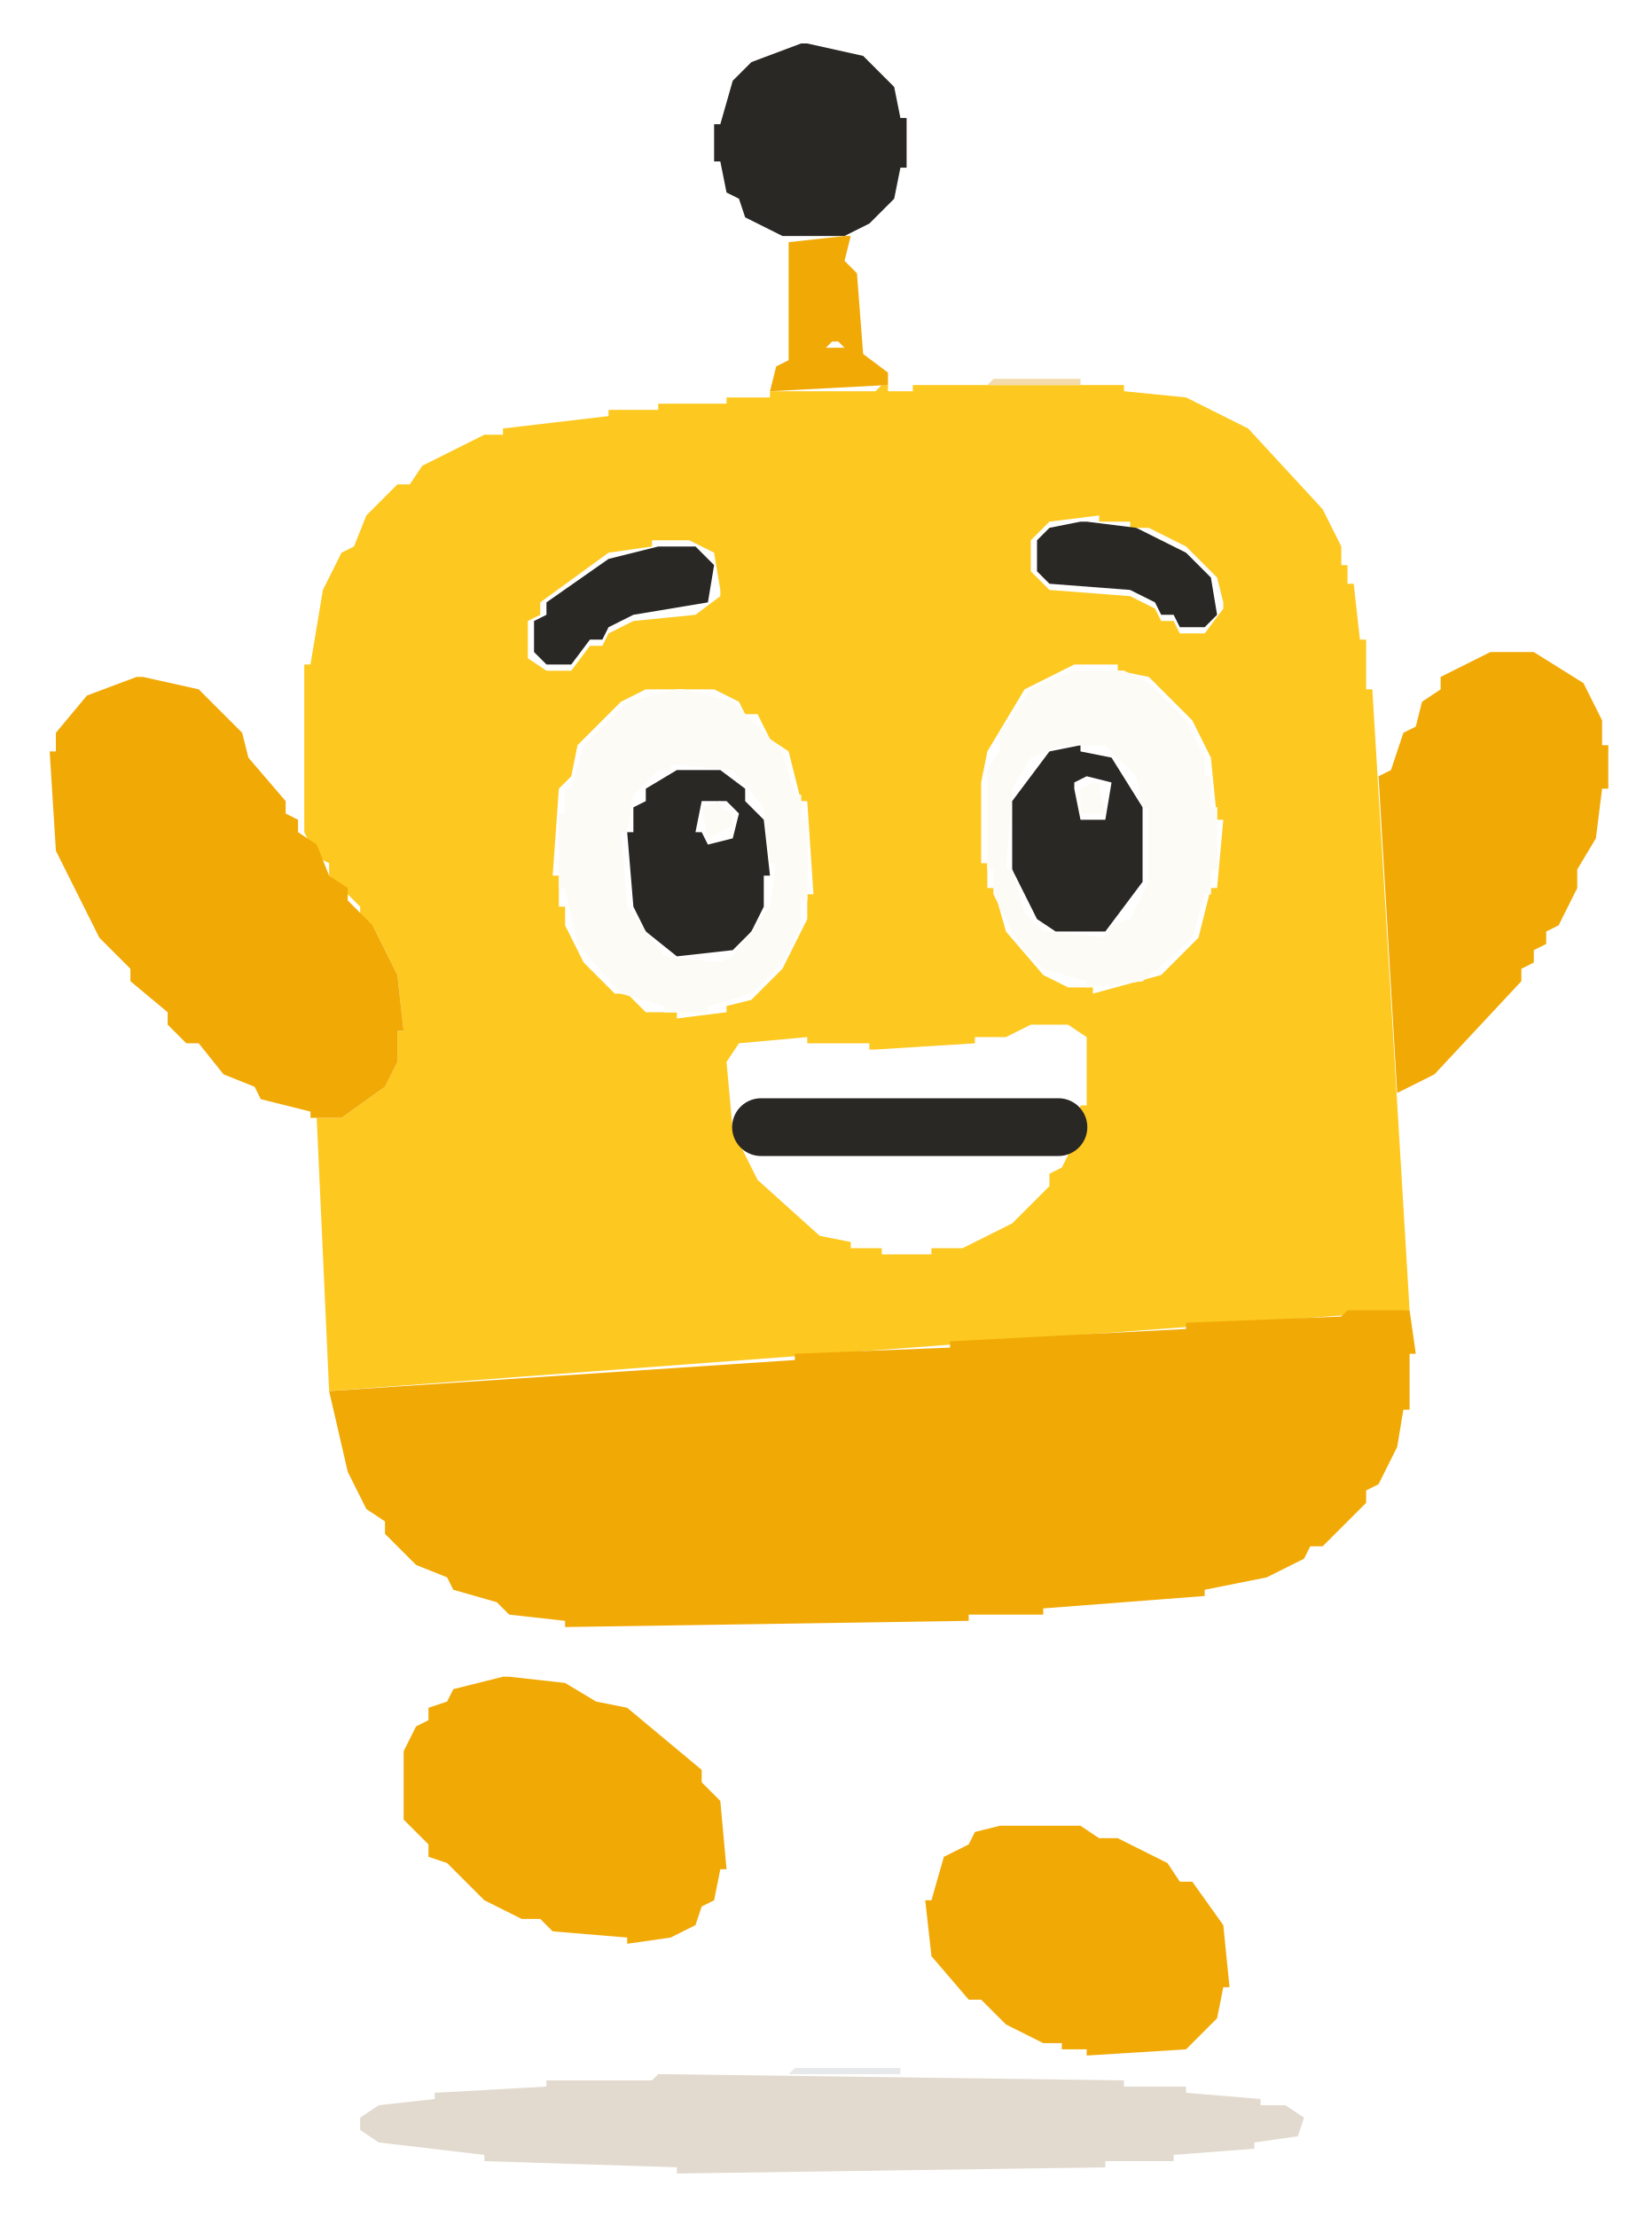
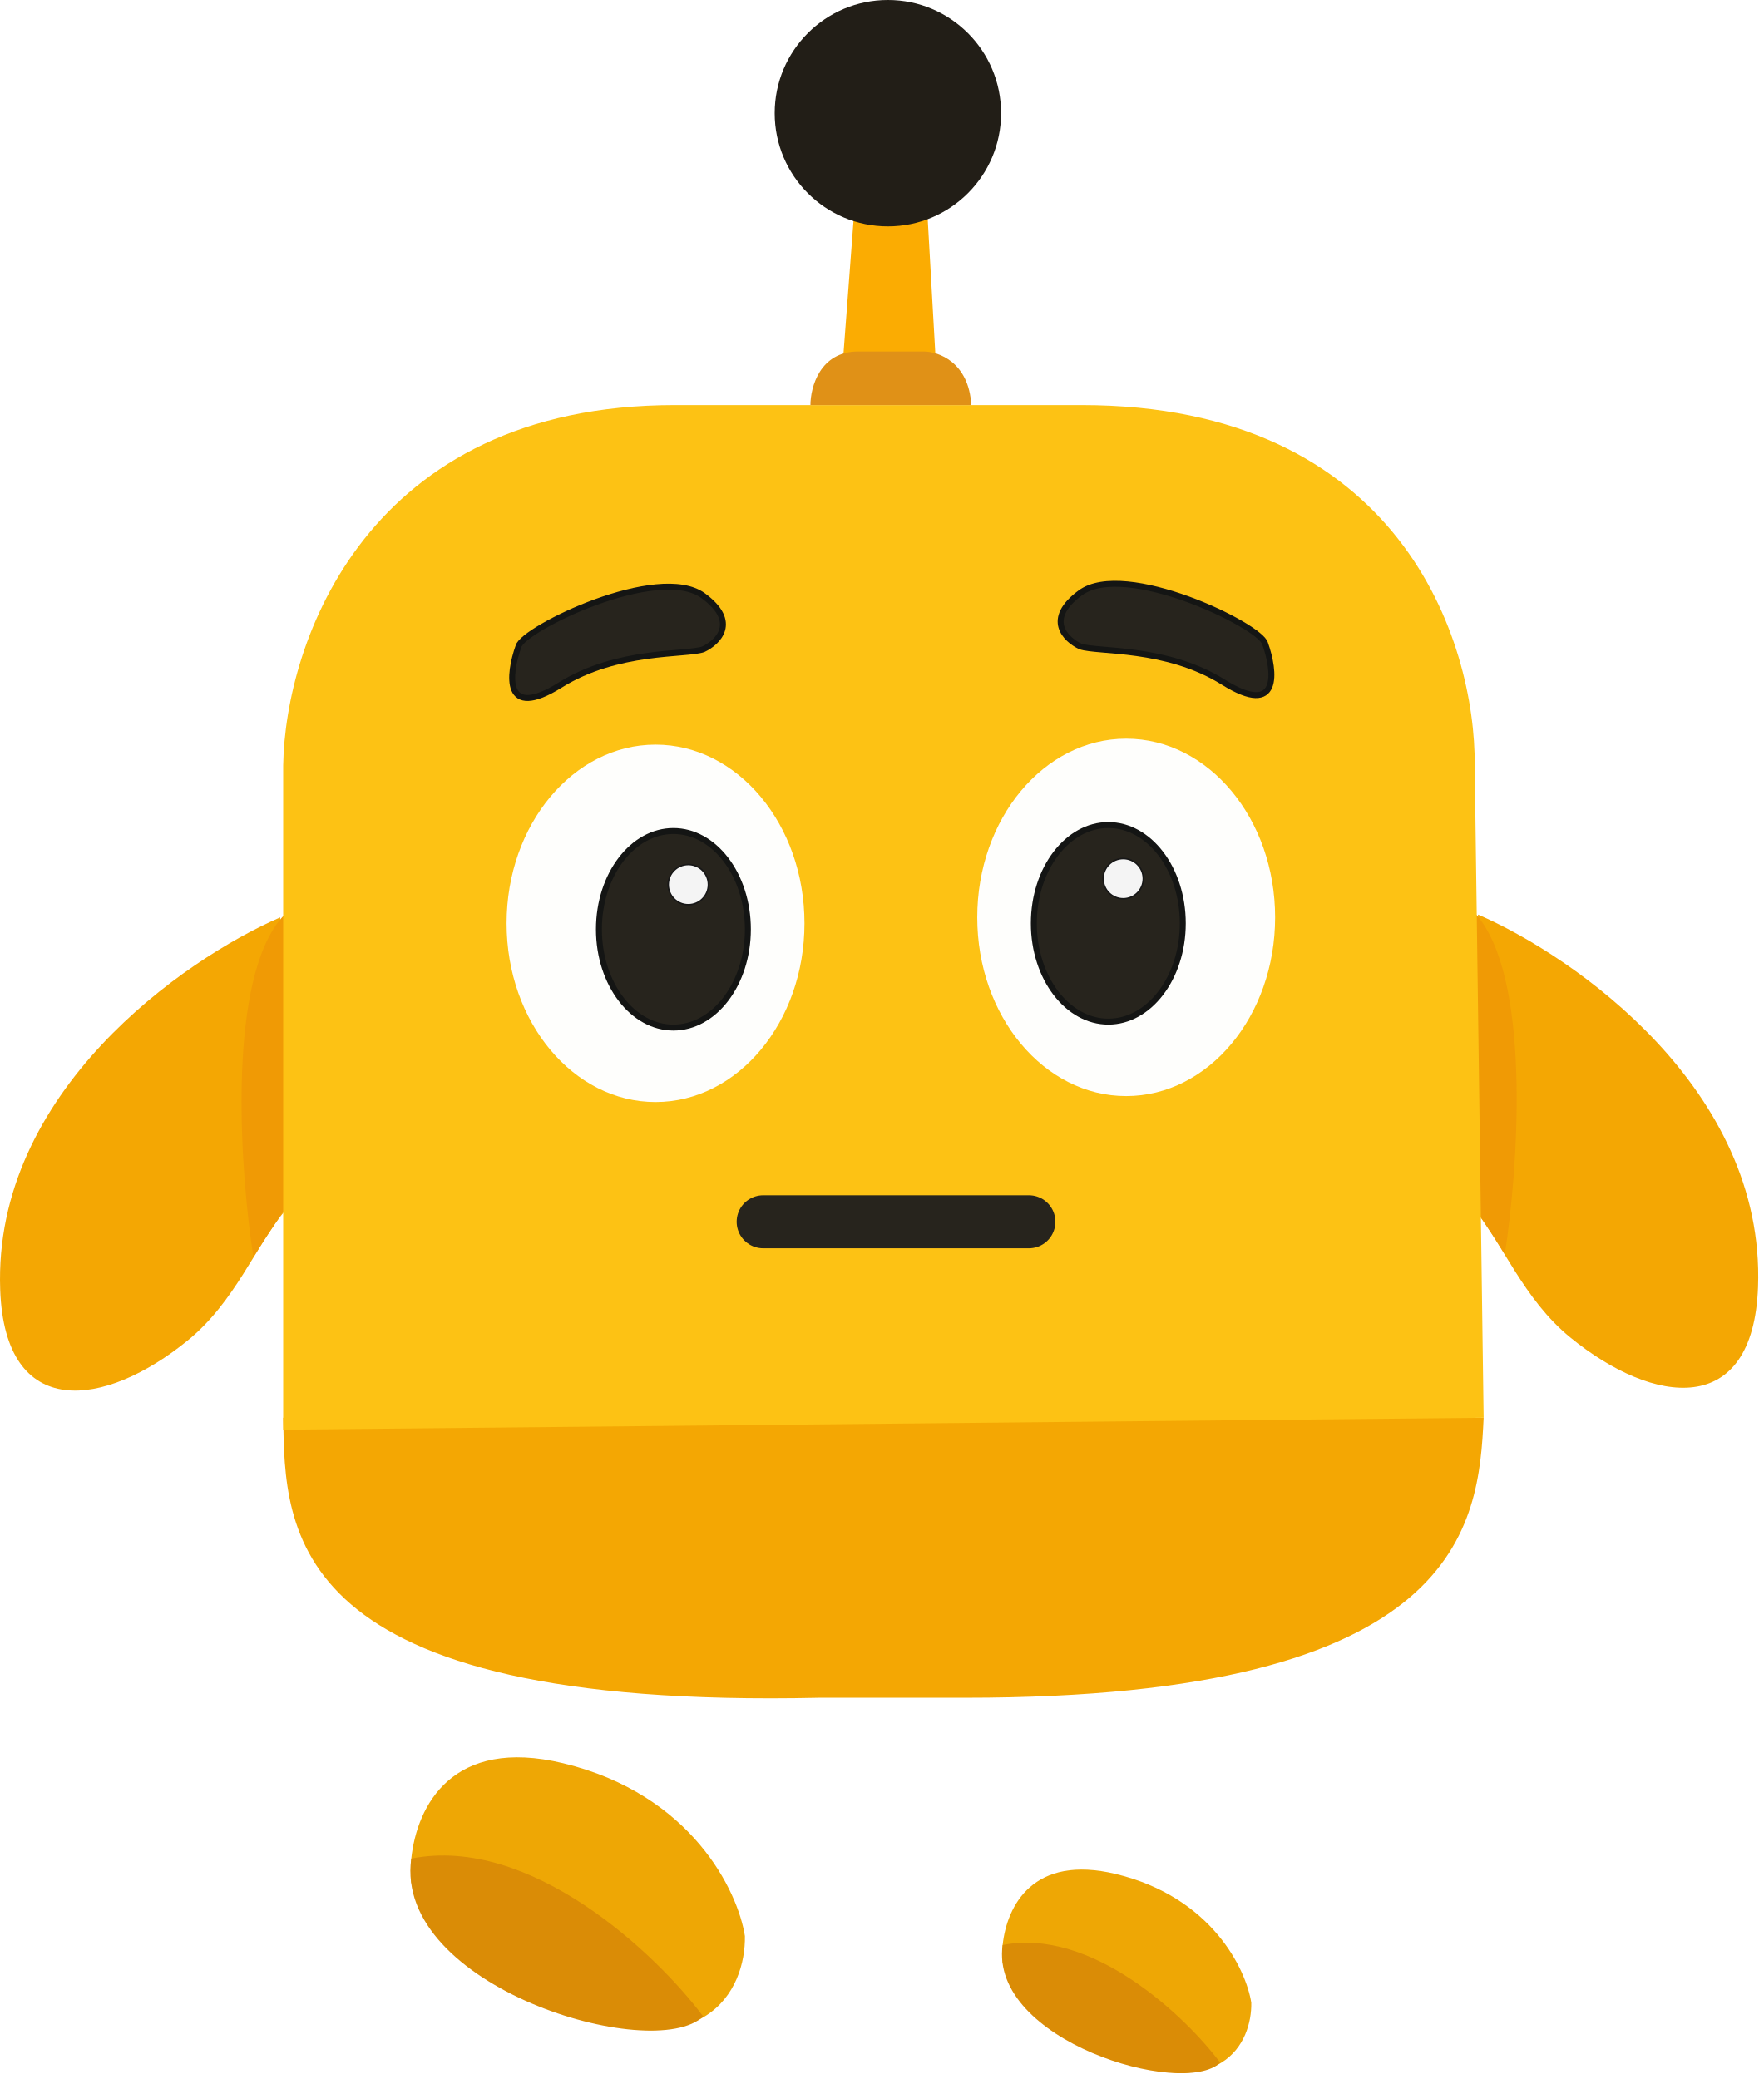
- <svg xmlns="http://www.w3.org/2000/svg" viewBox="22 186 532 714" width="532" height="714">
-   <g class="m-body">
-     <path fill="#fdc81f" fill-rule="evenodd" d="M306.0 310.0L304.0 312.0L270.0 312.0L270.0 314.0L256.0 314.0L256.0 316.0L234.0 316.0L234.0 318.0L218.0 318.0L218.0 320.0L184.0 324.0L184.0 326.0L178.0 326.0L158.0 336.0L154.0 342.0L150.0 342.0L140.0 352.0L136.0 362.0L132.0 364.0L126.0 376.0L122.0 400.0L120.0 400.0L120.0 454.0L124.0 462.0L128.0 464.0L128.0 468.0L138.0 478.0L138.0 482.0L142.0 484.0L150.0 500.0L152.0 518.0L150.0 518.0L150.0 528.0L146.0 536.0L132.0 546.0L124.0 546.0L128.0 634.0L476.0 608.0L464.0 408.0L462.0 408.0L462.0 392.0L460.0 392.0L458.0 374.0L456.0 374.0L456.0 368.0L454.0 368.0L454.0 362.0L448.0 350.0L424.0 324.0L404.0 314.0L384.0 312.0L384.0 310.0L316.0 310.0L316.0 312.0L308.0 312.0L308.0 310.0ZM304.0 524.0L336.0 522.0L336.0 520.0L346.0 520.0L354.0 516.0L366.0 516.0L372.0 520.0L372.0 542.0L370.0 542.0L368.0 554.0L364.0 562.0L360.0 564.0L360.0 568.0L348.0 580.0L332.0 588.0L322.0 588.0L322.0 590.0L306.0 590.0L306.0 588.0L296.0 588.0L296.0 586.0L286.0 584.0L266.0 566.0L258.0 550.0L256.0 528.0L260.0 522.0L282.0 520.0L282.0 522.0L302.0 522.0L302.0 524.0ZM256.0 512.0L240.0 514.0L240.0 512.0L230.0 512.0L224.0 506.0L220.0 506.0L210.0 496.0L204.0 484.0L204.0 478.0L202.0 478.0L202.0 468.0L200.0 468.0L202.0 440.0L206.0 436.0L208.0 426.0L222.0 412.0L230.0 408.0L252.0 408.0L260.0 412.0L262.0 416.0L266.0 416.0L270.0 424.0L276.0 428.0L280.0 444.0L282.0 444.0L284.0 474.0L282.0 474.0L282.0 482.0L274.0 498.0L264.0 508.0L256.0 510.0ZM338.0 438.0L340.0 428.0L352.0 408.0L368.0 400.0L382.0 400.0L382.0 402.0L392.0 404.0L406.0 418.0L412.0 430.0L414.0 450.0L416.0 450.0L414.0 472.0L412.0 472.0L408.0 488.0L396.0 500.0L374.0 506.0L374.0 504.0L366.0 504.0L358.0 500.0L346.0 486.0L342.0 472.0L340.0 472.0L340.0 464.0L338.0 464.0L338.0 440.0ZM254.0 378.0L246.0 384.0L226.0 386.0L218.0 390.0L216.0 394.0L212.0 394.0L206.0 402.0L198.0 402.0L192.0 398.0L192.0 386.0L196.0 384.0L196.0 380.0L218.0 364.0L232.0 362.0L232.0 360.0L244.0 360.0L252.0 364.0L254.0 376.0ZM416.0 382.0L410.0 390.0L402.0 390.0L400.0 386.0L396.0 386.0L394.0 382.0L386.0 378.0L360.0 376.0L354.0 370.0L354.0 360.0L360.0 354.0L376.0 352.0L376.0 354.0L386.0 354.0L386.0 356.0L392.0 356.0L404.0 362.0L414.0 372.0L416.0 380.0Z" />
-     <path fill="#f1a906" fill-rule="evenodd" d="M456.0 608.0L454.0 610.0L404.0 612.0L404.0 614.0L328.0 618.0L328.0 620.0L278.0 622.0L278.0 624.0L128.0 634.0L134.0 660.0L140.0 672.0L146.0 676.0L146.0 680.0L156.0 690.0L166.0 694.0L168.0 698.0L182.0 702.0L186.0 706.0L204.0 708.0L204.0 710.0L334.0 708.0L334.0 706.0L358.0 706.0L358.0 704.0L410.0 700.0L410.0 698.0L430.0 694.0L442.0 688.0L444.0 684.0L448.0 684.0L462.0 670.0L462.0 666.0L466.0 664.0L472.0 652.0L474.0 640.0L476.0 640.0L476.0 622.0L478.0 622.0L476.0 608.0L458.0 608.0Z" />
-     <path fill="#f1a906" fill-rule="evenodd" d="M66.0 404.0L50.0 410.0L40.0 422.0L40.0 428.0L38.0 428.0L40.0 460.0L54.0 488.0L64.0 498.0L64.0 502.0L76.0 512.0L76.0 516.0L82.0 522.0L86.0 522.0L94.0 532.0L104.0 536.0L106.0 540.0L122.0 544.0L122.0 546.0L132.0 546.0L146.0 536.0L150.0 528.0L150.0 518.0L152.0 518.0L150.0 500.0L142.0 484.0L134.0 476.0L134.0 472.0L128.0 468.0L124.0 458.0L118.0 454.0L118.0 450.0L114.0 448.0L114.0 444.0L102.0 430.0L100.0 422.0L86.0 408.0L68.0 404.0Z" />
-     <path fill="#e2dace" fill-rule="evenodd" d="M234.0 854.0L232.0 856.0L198.0 856.0L198.0 858.0L162.0 860.0L162.0 862.0L144.0 864.0L138.0 868.0L138.0 872.0L144.0 876.0L178.0 880.0L178.0 882.0L240.0 884.0L240.0 886.0L378.0 884.0L378.0 882.0L400.0 882.0L400.0 880.0L426.0 878.0L426.0 876.0L440.0 874.0L442.0 868.0L436.0 864.0L428.0 864.0L428.0 862.0L404.0 860.0L404.0 858.0L384.0 858.0L384.0 856.0L236.0 854.0Z" />
-     <path fill="#f1a906" fill-rule="evenodd" d="M502.0 396.0L486.0 404.0L486.0 408.0L480.0 412.0L478.0 420.0L474.0 422.0L470.0 434.0L466.0 436.0L472.0 538.0L484.0 532.0L512.0 502.0L512.0 498.0L516.0 496.0L516.0 492.0L520.0 490.0L520.0 486.0L524.0 484.0L530.0 472.0L530.0 466.0L536.0 456.0L538.0 440.0L540.0 440.0L540.0 426.0L538.0 426.0L538.0 418.0L532.0 406.0L516.0 396.0L504.0 396.0Z" />
-     <path fill="#f1a906" fill-rule="evenodd" d="M184.0 726.0L168.0 730.0L166.0 734.0L160.0 736.0L160.0 740.0L156.0 742.0L152.0 750.0L152.0 772.0L160.0 780.0L160.0 784.0L166.0 786.0L178.0 798.0L190.0 804.0L196.0 804.0L200.0 808.0L224.0 810.0L224.0 812.0L238.0 810.0L246.0 806.0L248.0 800.0L252.0 798.0L254.0 788.0L256.0 788.0L254.0 766.0L248.0 760.0L248.0 756.0L224.0 736.0L214.0 734.0L204.0 728.0L186.0 726.0Z" />
-     <path fill="#f1a906" fill-rule="evenodd" d="M344.0 774.0L336.0 776.0L334.0 780.0L326.0 784.0L322.0 798.0L320.0 798.0L322.0 816.0L334.0 830.0L338.0 830.0L346.0 838.0L358.0 844.0L364.0 844.0L364.0 846.0L372.0 846.0L372.0 848.0L404.0 846.0L414.0 836.0L416.0 826.0L418.0 826.0L416.0 806.0L406.0 792.0L402.0 792.0L398.0 786.0L382.0 778.0L376.0 778.0L370.0 774.0L346.0 774.0Z" />
-     <path fill="#2a2825" fill-rule="evenodd" d="M280.0 200.0L264.0 206.0L258.0 212.0L254.0 226.0L252.0 226.0L252.0 238.0L254.0 238.0L256.0 248.0L260.0 250.0L262.0 256.0L274.0 262.0L294.0 262.0L302.0 258.0L310.0 250.0L312.0 240.0L314.0 240.0L314.0 224.0L312.0 224.0L310.0 214.0L300.0 204.0L282.0 200.0Z" />
-     <path fill="#f1a906" fill-rule="evenodd" d="M294.0 262.0L276.0 264.0L276.0 302.0L272.0 304.0L270.0 312.0L308.0 310.0L308.0 306.0L300.0 300.0L298.0 274.0L294.0 270.0L296.0 262.0ZM292.0 296.0L294.0 298.0L288.0 298.0L290.0 296.0Z" />
-     <path fill="#e7e8e9" fill-rule="evenodd" d="M278.0 852.0L276.0 854.0L312.0 854.0L312.0 852.0L280.0 852.0Z" />
-     <path fill="#f3dbac" fill-rule="evenodd" d="M342.0 308.0L340.0 310.0L370.0 310.0L370.0 308.0L344.0 308.0Z" />
-   </g>
+ <svg xmlns="http://www.w3.org/2000/svg" viewBox="0 0 296 349" width="296" height="349">
+   <defs>
+     <g id="byte-body-default">
+       <path d="M125.034 325C123.867 317.5 116.134 301.2 94.534 296C75.947 291.526 69.987 303.078 69.034 312C68.88 313.447 68.964 314.768 69.034 316C70.034 319.5 75.734 328.4 90.534 336C118.534 348.4 125.201 333.834 125.034 325Z" fill="#EEA705" />
+       <path d="M118.033 338.499C110.2 327.999 89.033 308 69.033 312C66.03 333.5 109.533 346.5 118.033 338.499Z" fill="#DA8C06" />
+       <path d="M210.031 336.197C209.162 330.608 203.398 318.46 187.301 314.585C173.449 311.25 169.007 319.86 168.297 326.509C168.182 327.587 168.245 328.571 168.297 329.49C169.042 332.098 173.29 338.731 184.32 344.395C205.187 353.636 210.155 342.78 210.031 336.197Z" fill="#EEA705" />
+       <path d="M204.813 346.258C198.976 338.432 183.201 323.528 168.296 326.509C166.058 342.532 198.479 352.22 204.813 346.258Z" fill="#DA8C06" />
+       <path d="M0.033 216.5C-1.167 183.3 30.866 161 47.033 154L48.033 203C42.874 209.102 39.499 218.5 31.533 225C17.567 236.396 0.833 238.65 0.033 216.5Z" fill="#F4A703" />
+       <path d="M46.534 155C38.134 166.6 40.367 197.167 42.534 211C45.033 207 45.533 206.5 49.033 201C59.047 178.901 55.538 142.566 46.534 155Z" fill="#F09A05" />
+       <path d="M295.09 216.027C296.29 182.827 264.257 160.527 248.09 153.527L247.09 202.527C252.249 208.629 255.624 218.027 263.59 224.527C277.556 235.923 294.29 238.177 295.09 216.027Z" fill="#F4A703" />
+       <path d="M248.589 154.528C256.989 166.128 254.756 196.694 252.589 210.528C250.09 206.527 249.59 206.027 246.09 200.527C236.076 178.429 239.585 142.093 248.589 154.528Z" fill="#F09A05" />
+       <path d="M137.533 285C47.533 287 47.867 256.833 47.533 238H249.033C248.2 256 245.533 285 162.033 285H137.533Z" fill="#F4A703" />
+       <path d="M249.033 238L47.533 240V128.5C47.867 107.833 61.533 68 113.272 68H181.533C235.033 68 247.7 107.667 247.533 128.5L249.033 238Z" fill="#FDC214" />
+       <path d="M157.033 60L155.533 33.5H143.533L141.533 60H157.033Z" fill="#FBAC02" />
+       <circle cx="149.033" cy="19" r="19" fill="#221E17" />
+       <path d="M144.033 59C137.633 59 136.033 65 136.033 68H163.033C162.633 60.8 157.533 59 155.033 59H144.033Z" fill="#E09117" />
+     </g>
+     <g id="byte-brows-default">
+       <path d="M94.033 115C84.433 121 85.367 113.167 87.033 108.5C87.859 105.5 110.533 94.5 118.033 100C124.033 104.4 120.533 107.833 118.033 109C115.033 110 103.633 109 94.033 115Z" fill="#27241D" stroke="#141514" />
+       <path d="M205.346 114.517C214.946 120.517 214.012 112.684 212.346 108.017C211.52 105.017 188.846 94.017 181.346 99.517C175.346 103.917 178.846 107.35 181.346 108.517C184.346 109.517 195.746 108.517 205.346 114.517Z" fill="#27241D" stroke="#141514" />
+     </g>
+     <g id="byte-eyes-default">
+       <ellipse cx="110.033" cy="155" rx="25" ry="30" fill="#FEFEFC" />
+       <path d="M113.033 139.5C116.435 139.5 119.548 141.302 121.828 144.283C124.108 147.265 125.533 151.406 125.533 156C125.533 160.594 124.108 164.735 121.828 167.717C119.548 170.698 116.435 172.5 113.033 172.5C109.632 172.5 106.518 170.698 104.238 167.717C101.958 164.735 100.533 160.594 100.533 156C100.533 151.406 101.958 147.265 104.238 144.283C106.518 141.302 109.632 139.5 113.033 139.5Z" fill="#27241D" stroke="#141514" />
+       <circle cx="115.533" cy="148.5" r="3.375" fill="#F4F4F4" stroke="#171717" stroke-width="0.25" />
+       <ellipse cx="189.033" cy="154" rx="25" ry="30" fill="#FEFEFC" />
+       <path d="M186.033 138.5C189.435 138.5 192.548 140.302 194.828 143.283C197.108 146.265 198.533 150.406 198.533 155C198.533 159.594 197.108 163.735 194.828 166.717C192.548 169.698 189.435 171.5 186.033 171.5C182.632 171.5 179.518 169.698 177.238 166.717C174.958 163.735 173.533 159.594 173.533 155C173.533 150.406 174.958 146.265 177.238 143.283C179.518 140.302 182.632 138.5 186.033 138.5Z" fill="#27241D" stroke="#141514" />
+       <circle cx="188.533" cy="147.5" r="3.375" fill="#F4F4F4" stroke="#171717" stroke-width="0.25" />
+     </g>
+   </defs>
+   <use class="m-body" href="#byte-body-default" />
  <g class="m-brows">
-     <g class="m-brows-neutral">
-       <path fill="#2a2825" fill-rule="evenodd" d="M370.0 354.0L360.0 356.0L356.0 360.0L356.0 370.0L360.0 374.0L386.0 376.0L394.0 380.0L396.0 384.0L400.0 384.0L402.0 388.0L410.0 388.0L414.0 384.0L412.0 372.0L404.0 364.0L388.0 356.0L372.0 354.0Z" />
-       <path fill="#2a2825" fill-rule="evenodd" d="M234.0 362.0L218.0 366.0L198.0 380.0L198.0 384.0L194.0 386.0L194.0 396.0L198.0 400.0L206.0 400.0L212.0 392.0L216.0 392.0L218.0 388.0L226.0 384.0L250.0 380.0L252.0 368.0L246.0 362.0L236.0 362.0Z" />
-     </g>
+     <use href="#byte-brows-default" />
  </g>
  <g class="m-eyes">
-     <g class="m-eyes-open">
-       <path fill="#fdfbf5" fill-rule="evenodd" d="M240.0 408.0L224.0 412.0L210.0 426.0L206.0 440.0L204.0 440.0L204.0 448.0L202.0 448.0L202.0 472.0L204.0 472.0L208.0 490.0L222.0 506.0L236.0 510.0L236.0 512.0L250.0 512.0L250.0 510.0L264.0 506.0L274.0 496.0L280.0 484.0L280.0 476.0L282.0 476.0L282.0 450.0L280.0 450.0L280.0 442.0L278.0 442.0L274.0 428.0L258.0 412.0L242.0 408.0ZM238.0 432.0L258.0 434.0L268.0 446.0L270.0 464.0L272.0 464.0L270.0 478.0L258.0 494.0L254.0 496.0L236.0 494.0L224.0 478.0L222.0 454.0L224.0 454.0L226.0 442.0L234.0 434.0L238.0 434.0Z" />
-       <path fill="#fdfbf5" fill-rule="evenodd" d="M368.0 402.0L354.0 408.0L344.0 422.0L344.0 428.0L340.0 434.0L340.0 466.0L342.0 466.0L342.0 474.0L350.0 490.0L358.0 498.0L372.0 502.0L372.0 504.0L390.0 502.0L406.0 488.0L410.0 474.0L412.0 474.0L412.0 466.0L414.0 466.0L414.0 446.0L412.0 446.0L412.0 436.0L410.0 436.0L410.0 430.0L404.0 418.0L392.0 406.0L384.0 402.0L370.0 402.0ZM366.0 426.0L378.0 426.0L388.0 436.0L390.0 446.0L392.0 446.0L392.0 470.0L386.0 482.0L380.0 484.0L378.0 488.0L358.0 486.0L352.0 480.0L348.0 466.0L346.0 466.0L348.0 440.0L354.0 430.0L364.0 426.0Z" />
-       <path fill="#2a2825" fill-rule="evenodd" d="M370.0 426.0L360.0 428.0L348.0 444.0L348.0 466.0L356.0 482.0L362.0 486.0L378.0 486.0L390.0 470.0L390.0 446.0L380.0 430.0L370.0 428.0ZM368.0 438.0L372.0 436.0L380.0 438.0L378.0 450.0L370.0 450.0L368.0 440.0Z" />
-       <path fill="#2a2825" fill-rule="evenodd" d="M240.0 434.0L230.0 440.0L230.0 444.0L226.0 446.0L226.0 454.0L224.0 454.0L226.0 478.0L230.0 486.0L240.0 494.0L258.0 492.0L264.0 486.0L268.0 478.0L268.0 468.0L270.0 468.0L268.0 450.0L262.0 444.0L262.0 440.0L254.0 434.0L242.0 434.0ZM246.0 454.0L248.0 444.0L256.0 444.0L260.0 448.0L258.0 456.0L250.0 458.0L248.0 454.0Z" />
-       <path fill="#fdfbf5" fill-rule="evenodd" d="M368.0 402.0L354.0 408.0L344.0 422.0L344.0 428.0L340.0 434.0L340.0 466.0L342.0 466.0L342.0 474.0L350.0 490.0L358.0 498.0L372.0 502.0L372.0 504.0L390.0 502.0L406.0 488.0L410.0 474.0L412.0 474.0L412.0 466.0L414.0 466.0L414.0 446.0L412.0 446.0L412.0 436.0L410.0 436.0L410.0 430.0L404.0 418.0L392.0 406.0L384.0 402.0L370.0 402.0ZM366.0 426.0L378.0 426.0L388.0 436.0L390.0 446.0L392.0 446.0L392.0 470.0L386.0 482.0L380.0 484.0L378.0 488.0L358.0 486.0L352.0 480.0L348.0 466.0L346.0 466.0L348.0 440.0L354.0 430.0L364.0 426.0Z" />
-       <path fill="#fdfbf5" fill-rule="evenodd" d="M240.0 408.0L224.0 412.0L210.0 426.0L206.0 440.0L204.0 440.0L204.0 448.0L202.0 448.0L202.0 472.0L204.0 472.0L208.0 490.0L222.0 506.0L236.0 510.0L236.0 512.0L250.0 512.0L250.0 510.0L264.0 506.0L274.0 496.0L280.0 484.0L280.0 476.0L282.0 476.0L282.0 450.0L280.0 450.0L280.0 442.0L278.0 442.0L274.0 428.0L258.0 412.0L242.0 408.0ZM238.0 432.0L258.0 434.0L268.0 446.0L270.0 464.0L272.0 464.0L270.0 478.0L258.0 494.0L254.0 496.0L236.0 494.0L224.0 478.0L222.0 454.0L224.0 454.0L226.0 442.0L234.0 434.0L238.0 434.0Z" />
-       <path fill="#fdfbf5" fill-rule="evenodd" d="M374.0 438.0L370.0 440.0L370.0 448.0L378.0 448.0L376.0 438.0Z" />
-       <path fill="#fdfbf5" fill-rule="evenodd" d="M254.0 444.0L248.0 446.0L250.0 456.0L258.0 452.0L258.0 448.0L254.0 446.0Z" />
-     </g>
+     <use href="#byte-eyes-default" />
  </g>
  <g class="m-mouth">
-     <g class="m-mouth-flat">
-       <path fill="none" stroke="#2a2825" stroke-width="18.6" stroke-linecap="round" d="M267.1 549.0 Q315.0 549.0 362.9 549.0" />
-     </g>
+     <path fill="none" stroke="#27241d" stroke-width="8.9" stroke-linecap="round" d="M128.1 205.1 Q150.4 205.1 172.7 205.1" />
  </g>
-   <g class="m-front" />
</svg>
